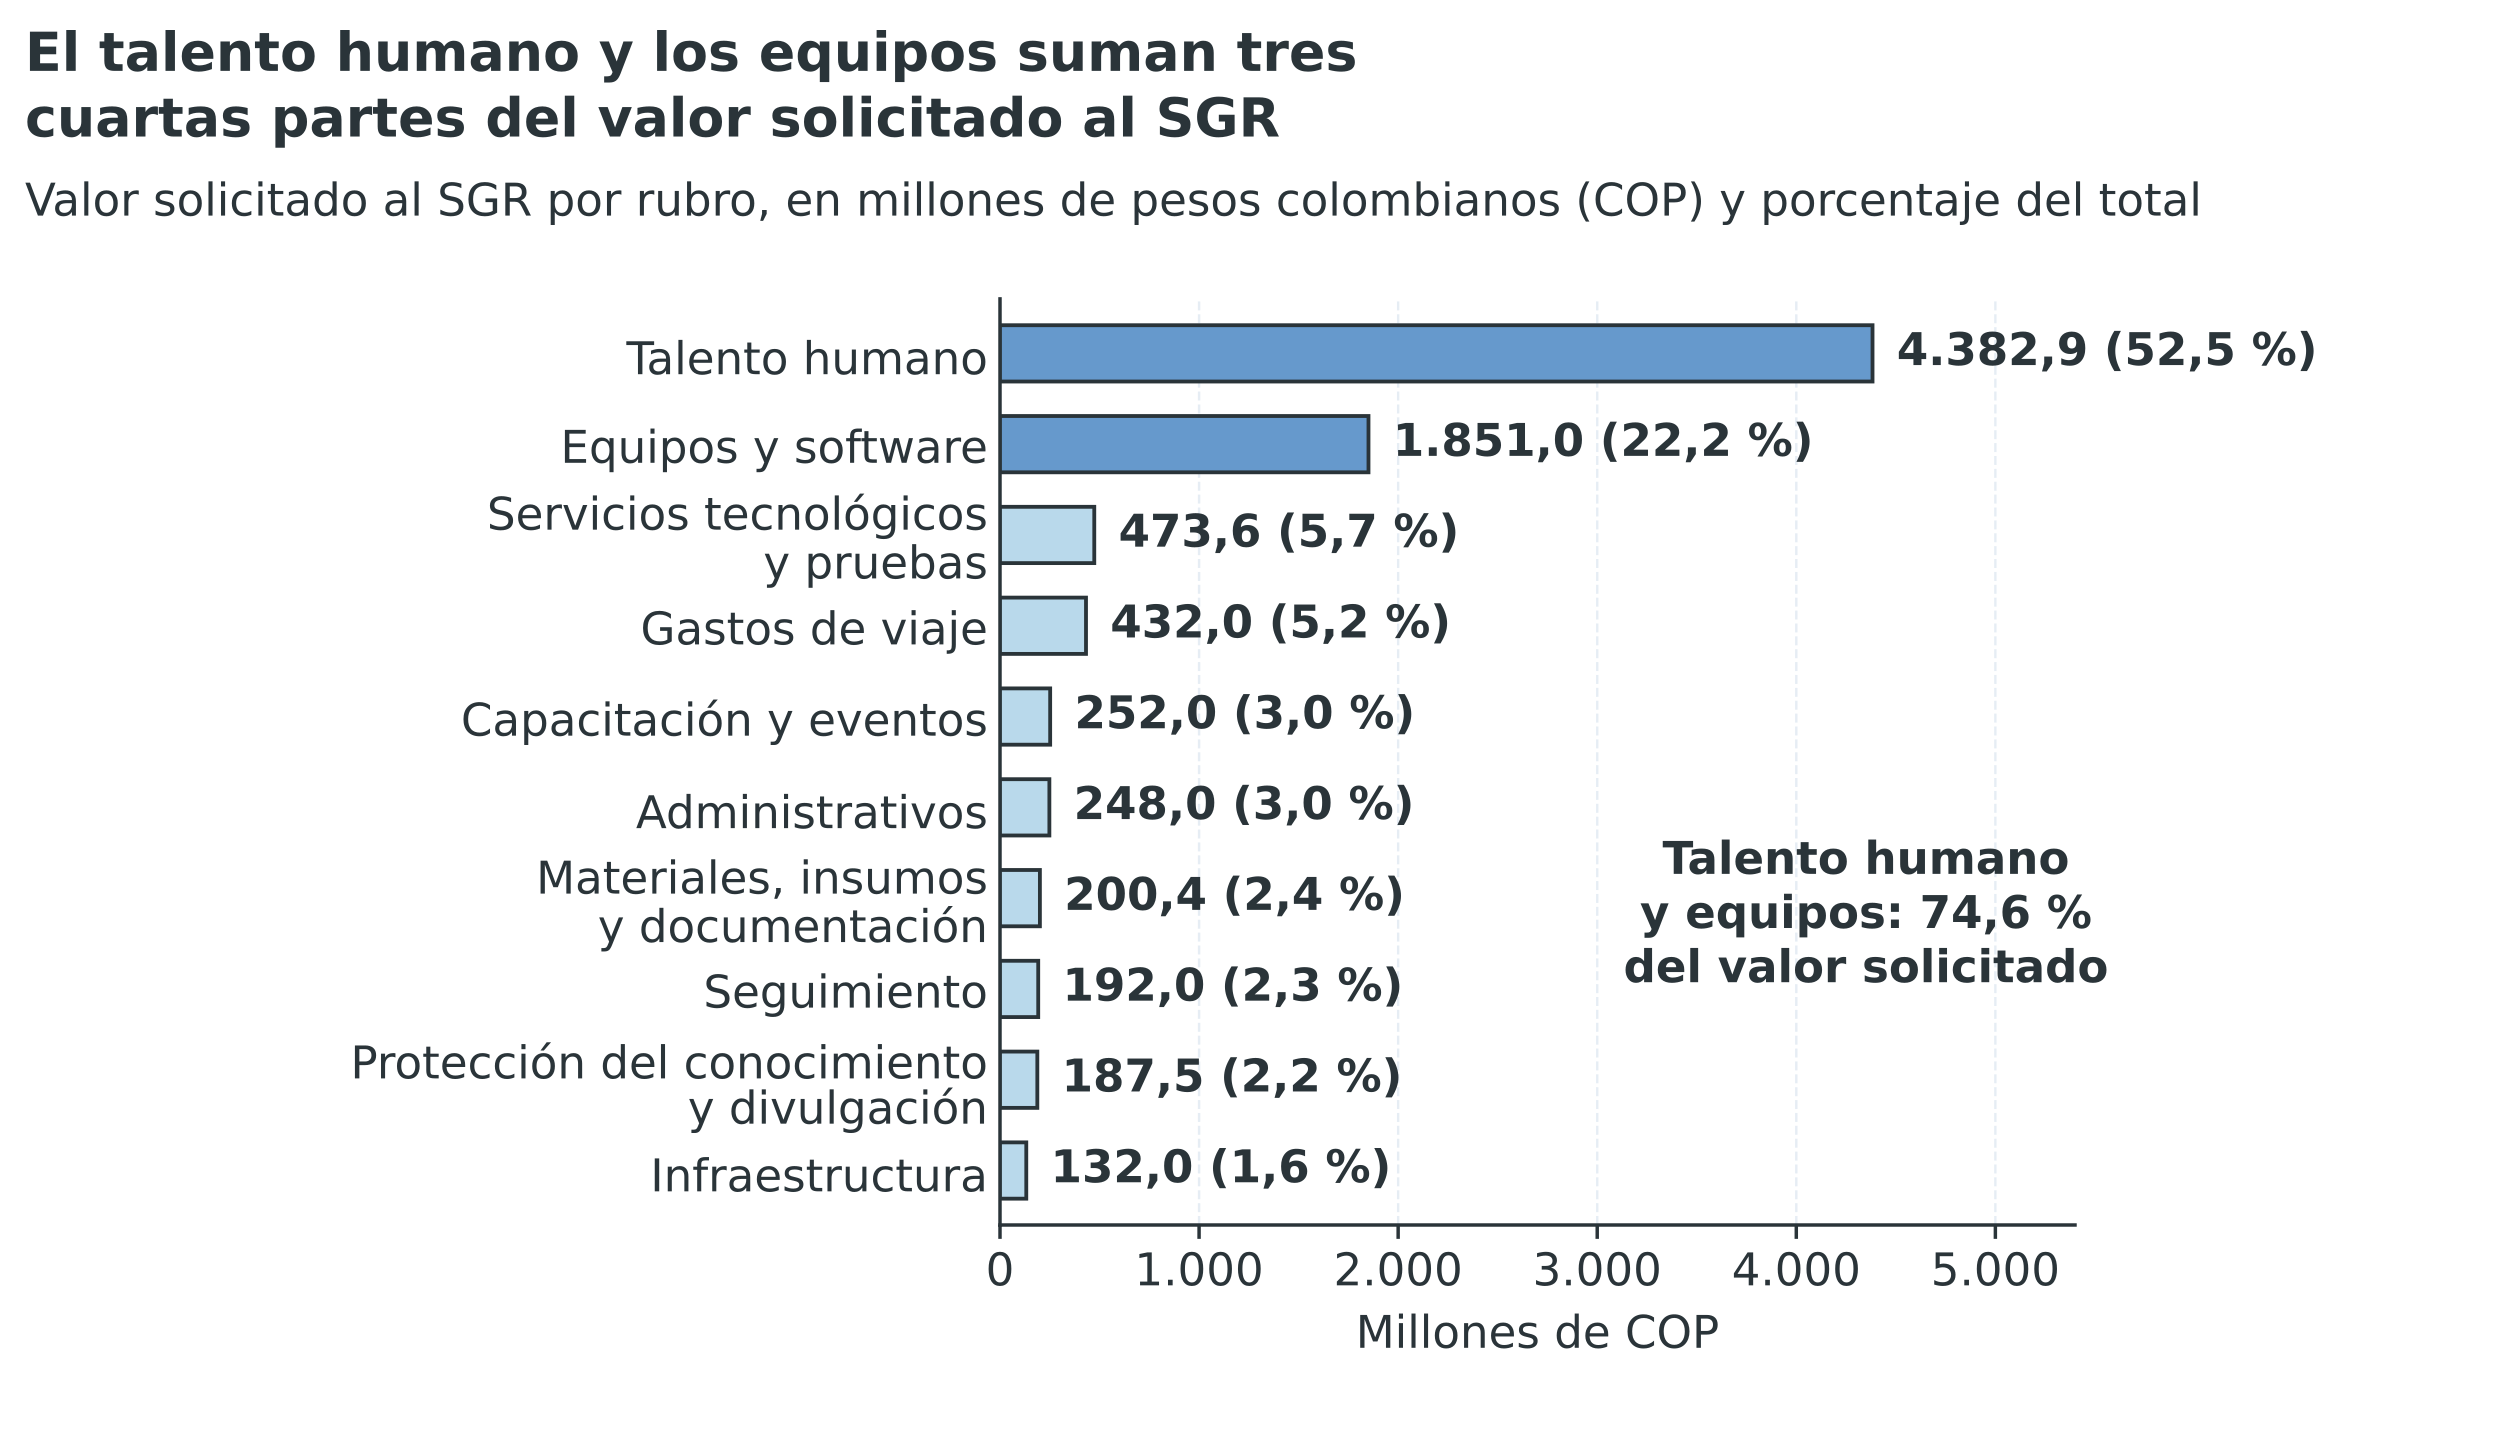
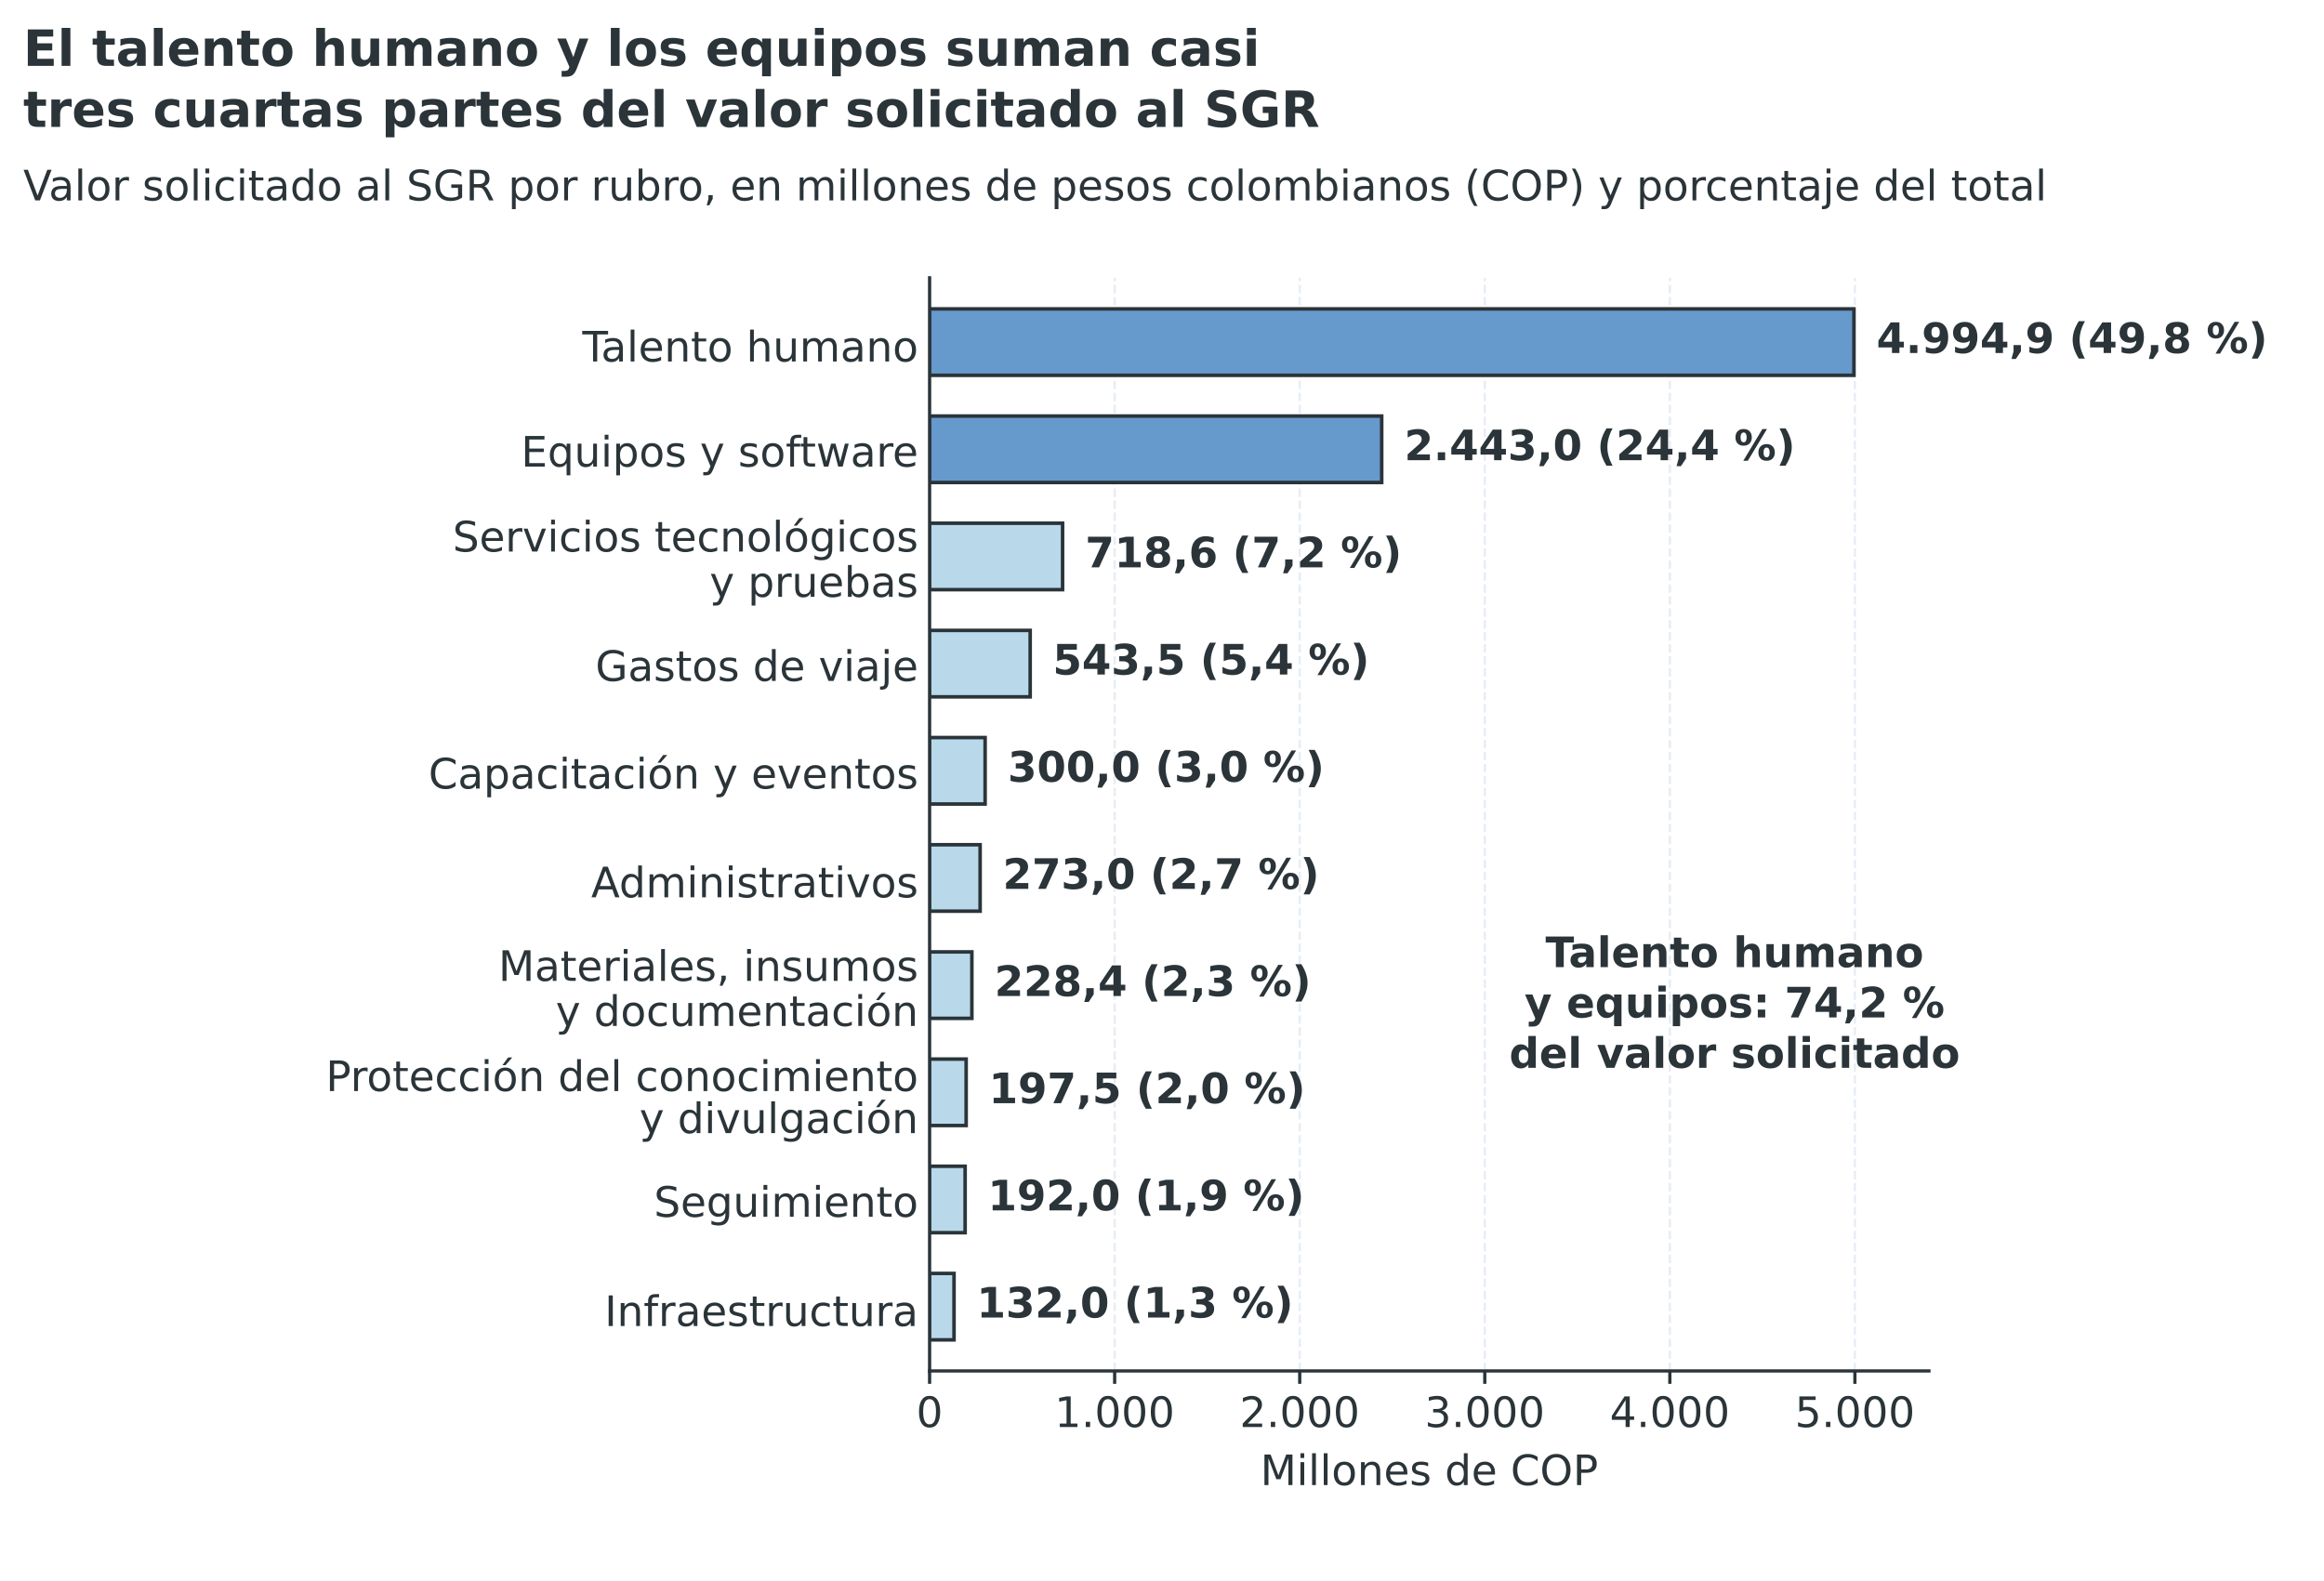
- <svg xmlns="http://www.w3.org/2000/svg" xmlns:xlink="http://www.w3.org/1999/xlink" width="720pt" height="417.6pt" viewBox="0 0 720 417.6" version="1.1">
+ <svg xmlns="http://www.w3.org/2000/svg" xmlns:xlink="http://www.w3.org/1999/xlink" width="720pt" height="489.6pt" viewBox="0 0 720 489.6" version="1.1">
  <defs>
    <style type="text/css">*{stroke-linejoin: round; stroke-linecap: butt}</style>
  </defs>
  <g id="figure_1">
    <g id="patch_1">
-       <path d="M 0 417.6  L 720 417.6  L 720 0  L 0 0  L 0 417.6  z " style="fill: none; opacity: 0" />
+       <path d="M 0 489.6  L 720 489.6  L 720 0  L 0 0  L 0 489.6  z " style="fill: none; opacity: 0" />
    </g>
    <g id="axes_1">
      <g id="text_1">
-         <text style="font-weight: 700; font-size: 15.5px; font-family: 'DejaVu Sans', 'Liberation Sans', 'Arial', sans-serif; text-anchor: start; fill: #2a3439" x="7.2" y="20.418" transform="rotate(-0 7.2 20.41758)">El talento humano y los equipos suman tres</text>
+         <text style="font-weight: 700; font-size: 15.5px; font-family: 'DejaVu Sans', 'Liberation Sans', 'Arial', sans-serif; text-anchor: start; fill: #2a3439" x="7.2" y="20.418" transform="rotate(-0 7.2 20.41758)">El talento humano y los equipos suman casi</text>
      </g>
      <g id="text_2">
-         <text style="font-weight: 700; font-size: 15.5px; font-family: 'DejaVu Sans', 'Liberation Sans', 'Arial', sans-serif; text-anchor: start; fill: #2a3439" x="7.2" y="39.328" transform="rotate(-0 7.2 39.32758)">cuartas partes del valor solicitado al SGR</text>
+         <text style="font-weight: 700; font-size: 15.5px; font-family: 'DejaVu Sans', 'Liberation Sans', 'Arial', sans-serif; text-anchor: start; fill: #2a3439" x="7.2" y="39.328" transform="rotate(-0 7.2 39.32758)">tres cuartas partes del valor solicitado al SGR</text>
      </g>
      <g id="text_3">
        <text style="font-size: 13px; font-family: 'DejaVu Sans', 'Liberation Sans', 'Arial', sans-serif; text-anchor: start; fill: #2a3439" x="7.2" y="62.098" transform="rotate(-0 7.2 62.09797)">Valor solicitado al SGR por rubro, en millones de pesos colombianos (COP) y porcentaje del total</text>
      </g>
    </g>
    <g id="axes_2">
      <g id="patch_2">
-         <path d="M 288 352.8  L 597.6 352.8  L 597.6 86.08  L 288 86.08  L 288 352.8  z " style="fill: none; opacity: 0" />
+         <path d="M 288 424.8  L 597.6 424.8  L 597.6 86.08  L 288 86.08  L 288 424.8  z " style="fill: none; opacity: 0" />
      </g>
      <g id="matplotlib.axis_1">
        <g id="xtick_1">
          <g id="line2d_1">
-             <path d="M 288 352.8  L 288 86.08  " clip-path="url(#pd6c844743f)" style="fill: none; stroke-dasharray: 2.59,1.12; stroke-dashoffset: 0; stroke: #9eb9d4; stroke-opacity: 0.25; stroke-width: 0.7" />
+             <path d="M 288 424.8  L 288 86.08  " clip-path="url(#pc022ebdc9c)" style="fill: none; stroke-dasharray: 2.59,1.12; stroke-dashoffset: 0; stroke: #9eb9d4; stroke-opacity: 0.25; stroke-width: 0.7" />
          </g>
          <g id="line2d_2">
            <defs>
-               <path id="m491a578ebb" d="M 0 0  L 0 4  " style="stroke: #2a3439" />
+               <path id="mca0df63624" d="M 0 0  L 0 4  " style="stroke: #2a3439" />
            </defs>
            <g>
-               <use xlink:href="#m491a578ebb" x="288" y="352.8" style="fill: #2a3439; stroke: #2a3439" />
+               <use xlink:href="#mca0df63624" x="288" y="424.8" style="fill: #2a3439; stroke: #2a3439" />
            </g>
          </g>
          <g id="text_4">
-             <text style="font-size: 13px; font-family: 'DejaVu Sans', 'Liberation Sans', 'Arial', sans-serif; text-anchor: middle; fill: #2a3439" x="288" y="370.177" transform="rotate(-0 288 370.177)">0</text>
+             <text style="font-size: 13px; font-family: 'DejaVu Sans', 'Liberation Sans', 'Arial', sans-serif; text-anchor: middle; fill: #2a3439" x="288" y="442.177" transform="rotate(-0 288 442.177)">0</text>
          </g>
        </g>
        <g id="xtick_2">
          <g id="line2d_3">
-             <path d="M 345.333 352.8  L 345.333 86.08  " clip-path="url(#pd6c844743f)" style="fill: none; stroke-dasharray: 2.59,1.12; stroke-dashoffset: 0; stroke: #9eb9d4; stroke-opacity: 0.25; stroke-width: 0.7" />
+             <path d="M 345.333 424.8  L 345.333 86.08  " clip-path="url(#pc022ebdc9c)" style="fill: none; stroke-dasharray: 2.59,1.12; stroke-dashoffset: 0; stroke: #9eb9d4; stroke-opacity: 0.25; stroke-width: 0.7" />
          </g>
          <g id="line2d_4">
            <g>
-               <use xlink:href="#m491a578ebb" x="345.333" y="352.8" style="fill: #2a3439; stroke: #2a3439" />
+               <use xlink:href="#mca0df63624" x="345.333" y="424.8" style="fill: #2a3439; stroke: #2a3439" />
            </g>
          </g>
          <g id="text_5">
-             <text style="font-size: 13px; font-family: 'DejaVu Sans', 'Liberation Sans', 'Arial', sans-serif; text-anchor: middle; fill: #2a3439" x="345.333" y="370.177" transform="rotate(-0 345.3333 370.177)">1.000</text>
+             <text style="font-size: 13px; font-family: 'DejaVu Sans', 'Liberation Sans', 'Arial', sans-serif; text-anchor: middle; fill: #2a3439" x="345.333" y="442.177" transform="rotate(-0 345.3333 442.177)">1.000</text>
          </g>
        </g>
        <g id="xtick_3">
          <g id="line2d_5">
-             <path d="M 402.667 352.8  L 402.667 86.08  " clip-path="url(#pd6c844743f)" style="fill: none; stroke-dasharray: 2.59,1.12; stroke-dashoffset: 0; stroke: #9eb9d4; stroke-opacity: 0.25; stroke-width: 0.7" />
+             <path d="M 402.667 424.8  L 402.667 86.08  " clip-path="url(#pc022ebdc9c)" style="fill: none; stroke-dasharray: 2.59,1.12; stroke-dashoffset: 0; stroke: #9eb9d4; stroke-opacity: 0.25; stroke-width: 0.7" />
          </g>
          <g id="line2d_6">
            <g>
-               <use xlink:href="#m491a578ebb" x="402.667" y="352.8" style="fill: #2a3439; stroke: #2a3439" />
+               <use xlink:href="#mca0df63624" x="402.667" y="424.8" style="fill: #2a3439; stroke: #2a3439" />
            </g>
          </g>
          <g id="text_6">
-             <text style="font-size: 13px; font-family: 'DejaVu Sans', 'Liberation Sans', 'Arial', sans-serif; text-anchor: middle; fill: #2a3439" x="402.667" y="370.177" transform="rotate(-0 402.6667 370.177)">2.000</text>
+             <text style="font-size: 13px; font-family: 'DejaVu Sans', 'Liberation Sans', 'Arial', sans-serif; text-anchor: middle; fill: #2a3439" x="402.667" y="442.177" transform="rotate(-0 402.6667 442.177)">2.000</text>
          </g>
        </g>
        <g id="xtick_4">
          <g id="line2d_7">
-             <path d="M 460 352.8  L 460 86.08  " clip-path="url(#pd6c844743f)" style="fill: none; stroke-dasharray: 2.59,1.12; stroke-dashoffset: 0; stroke: #9eb9d4; stroke-opacity: 0.25; stroke-width: 0.7" />
+             <path d="M 460 424.8  L 460 86.08  " clip-path="url(#pc022ebdc9c)" style="fill: none; stroke-dasharray: 2.59,1.12; stroke-dashoffset: 0; stroke: #9eb9d4; stroke-opacity: 0.25; stroke-width: 0.7" />
          </g>
          <g id="line2d_8">
            <g>
-               <use xlink:href="#m491a578ebb" x="460" y="352.8" style="fill: #2a3439; stroke: #2a3439" />
+               <use xlink:href="#mca0df63624" x="460" y="424.8" style="fill: #2a3439; stroke: #2a3439" />
            </g>
          </g>
          <g id="text_7">
-             <text style="font-size: 13px; font-family: 'DejaVu Sans', 'Liberation Sans', 'Arial', sans-serif; text-anchor: middle; fill: #2a3439" x="460" y="370.177" transform="rotate(-0 460 370.177)">3.000</text>
+             <text style="font-size: 13px; font-family: 'DejaVu Sans', 'Liberation Sans', 'Arial', sans-serif; text-anchor: middle; fill: #2a3439" x="460" y="442.177" transform="rotate(-0 460 442.177)">3.000</text>
          </g>
        </g>
        <g id="xtick_5">
          <g id="line2d_9">
-             <path d="M 517.333 352.8  L 517.333 86.08  " clip-path="url(#pd6c844743f)" style="fill: none; stroke-dasharray: 2.59,1.12; stroke-dashoffset: 0; stroke: #9eb9d4; stroke-opacity: 0.25; stroke-width: 0.7" />
+             <path d="M 517.333 424.8  L 517.333 86.08  " clip-path="url(#pc022ebdc9c)" style="fill: none; stroke-dasharray: 2.59,1.12; stroke-dashoffset: 0; stroke: #9eb9d4; stroke-opacity: 0.25; stroke-width: 0.7" />
          </g>
          <g id="line2d_10">
            <g>
-               <use xlink:href="#m491a578ebb" x="517.333" y="352.8" style="fill: #2a3439; stroke: #2a3439" />
+               <use xlink:href="#mca0df63624" x="517.333" y="424.8" style="fill: #2a3439; stroke: #2a3439" />
            </g>
          </g>
          <g id="text_8">
-             <text style="font-size: 13px; font-family: 'DejaVu Sans', 'Liberation Sans', 'Arial', sans-serif; text-anchor: middle; fill: #2a3439" x="517.333" y="370.177" transform="rotate(-0 517.3333 370.177)">4.000</text>
+             <text style="font-size: 13px; font-family: 'DejaVu Sans', 'Liberation Sans', 'Arial', sans-serif; text-anchor: middle; fill: #2a3439" x="517.333" y="442.177" transform="rotate(-0 517.3333 442.177)">4.000</text>
          </g>
        </g>
        <g id="xtick_6">
          <g id="line2d_11">
-             <path d="M 574.667 352.8  L 574.667 86.08  " clip-path="url(#pd6c844743f)" style="fill: none; stroke-dasharray: 2.59,1.12; stroke-dashoffset: 0; stroke: #9eb9d4; stroke-opacity: 0.25; stroke-width: 0.7" />
+             <path d="M 574.667 424.8  L 574.667 86.08  " clip-path="url(#pc022ebdc9c)" style="fill: none; stroke-dasharray: 2.59,1.12; stroke-dashoffset: 0; stroke: #9eb9d4; stroke-opacity: 0.25; stroke-width: 0.7" />
          </g>
          <g id="line2d_12">
            <g>
-               <use xlink:href="#m491a578ebb" x="574.667" y="352.8" style="fill: #2a3439; stroke: #2a3439" />
+               <use xlink:href="#mca0df63624" x="574.667" y="424.8" style="fill: #2a3439; stroke: #2a3439" />
            </g>
          </g>
          <g id="text_9">
-             <text style="font-size: 13px; font-family: 'DejaVu Sans', 'Liberation Sans', 'Arial', sans-serif; text-anchor: middle; fill: #2a3439" x="574.667" y="370.177" transform="rotate(-0 574.6667 370.177)">5.000</text>
+             <text style="font-size: 13px; font-family: 'DejaVu Sans', 'Liberation Sans', 'Arial', sans-serif; text-anchor: middle; fill: #2a3439" x="574.667" y="442.177" transform="rotate(-0 574.6667 442.177)">5.000</text>
          </g>
        </g>
        <g id="text_10">
-           <text style="font-size: 13px; font-family: 'DejaVu Sans', 'Liberation Sans', 'Arial', sans-serif; text-anchor: middle; fill: #2a3439" x="442.8" y="388.178" transform="rotate(-0 442.8 388.178)">Millones de COP</text>
+           <text style="font-size: 13px; font-family: 'DejaVu Sans', 'Liberation Sans', 'Arial', sans-serif; text-anchor: middle; fill: #2a3439" x="442.8" y="460.178" transform="rotate(-0 442.8 460.178)">Millones de COP</text>
        </g>
      </g>
      <g id="matplotlib.axis_2">
        <g id="ytick_1">
          <g id="line2d_13" />
          <g id="text_11">
-             <text style="font-size: 13px; font-family: 'DejaVu Sans', 'Liberation Sans', 'Arial', sans-serif; text-anchor: end; fill: #2a3439" x="284.5" y="107.768" transform="rotate(-0 284.5 107.7677)">Talento humano</text>
+             <text style="font-size: 13px; font-family: 'DejaVu Sans', 'Liberation Sans', 'Arial', sans-serif; text-anchor: end; fill: #2a3439" x="284.5" y="112.003" transform="rotate(-0 284.5 112.003)">Talento humano</text>
          </g>
        </g>
        <g id="ytick_2">
          <g id="line2d_14" />
          <g id="text_12">
-             <text style="font-size: 13px; font-family: 'DejaVu Sans', 'Liberation Sans', 'Arial', sans-serif; text-anchor: end; fill: #2a3439" x="284.5" y="133.287" transform="rotate(-0 284.5 133.287)">Equipos y software</text>
+             <text style="font-size: 13px; font-family: 'DejaVu Sans', 'Liberation Sans', 'Arial', sans-serif; text-anchor: end; fill: #2a3439" x="284.5" y="144.581" transform="rotate(-0 284.5 144.5811)">Equipos y software</text>
          </g>
        </g>
        <g id="ytick_3">
          <g id="line2d_15" />
          <g id="text_13">
-             <text style="font-size: 13px; font-family: 'DejaVu Sans', 'Liberation Sans', 'Arial', sans-serif; fill: #2a3439" transform="translate(140.2386 152.546)">Servicios tecnológicos</text>
-             <text style="font-size: 13px; font-family: 'DejaVu Sans', 'Liberation Sans', 'Arial', sans-serif; fill: #2a3439" transform="translate(219.8473 166.586)">y pruebas</text>
+             <text style="font-size: 13px; font-family: 'DejaVu Sans', 'Liberation Sans', 'Arial', sans-serif; fill: #2a3439" transform="translate(140.2386 170.899)">Servicios tecnológicos</text>
+             <text style="font-size: 13px; font-family: 'DejaVu Sans', 'Liberation Sans', 'Arial', sans-serif; fill: #2a3439" transform="translate(219.8473 184.939)">y pruebas</text>
          </g>
        </g>
        <g id="ytick_4">
          <g id="line2d_16" />
          <g id="text_14">
-             <text style="font-size: 13px; font-family: 'DejaVu Sans', 'Liberation Sans', 'Arial', sans-serif; text-anchor: end; fill: #2a3439" x="284.5" y="185.585" transform="rotate(-0 284.5 185.5851)">Gastos de viaje</text>
+             <text style="font-size: 13px; font-family: 'DejaVu Sans', 'Liberation Sans', 'Arial', sans-serif; text-anchor: end; fill: #2a3439" x="284.5" y="210.997" transform="rotate(-0 284.5 210.9968)">Gastos de viaje</text>
          </g>
        </g>
        <g id="ytick_5">
          <g id="line2d_17" />
          <g id="text_15">
-             <text style="font-size: 13px; font-family: 'DejaVu Sans', 'Liberation Sans', 'Arial', sans-serif; text-anchor: end; fill: #2a3439" x="284.5" y="211.864" transform="rotate(-0 284.5 211.8641)">Capacitación y eventos</text>
+             <text style="font-size: 13px; font-family: 'DejaVu Sans', 'Liberation Sans', 'Arial', sans-serif; text-anchor: end; fill: #2a3439" x="284.5" y="244.335" transform="rotate(-0 284.5 244.3347)">Capacitación y eventos</text>
          </g>
        </g>
        <g id="ytick_6">
          <g id="line2d_18" />
          <g id="text_16">
-             <text style="font-size: 13px; font-family: 'DejaVu Sans', 'Liberation Sans', 'Arial', sans-serif; text-anchor: end; fill: #2a3439" x="284.5" y="238.513" transform="rotate(-0 284.5 238.5128)">Administrativos</text>
+             <text style="font-size: 13px; font-family: 'DejaVu Sans', 'Liberation Sans', 'Arial', sans-serif; text-anchor: end; fill: #2a3439" x="284.5" y="278.042" transform="rotate(-0 284.5 278.0422)">Administrativos</text>
          </g>
        </g>
        <g id="ytick_7">
          <g id="line2d_19" />
          <g id="text_17">
-             <text style="font-size: 13px; font-family: 'DejaVu Sans', 'Liberation Sans', 'Arial', sans-serif; fill: #2a3439" transform="translate(154.4025 257.3483)">Materiales, insumos</text>
-             <text style="font-size: 13px; font-family: 'DejaVu Sans', 'Liberation Sans', 'Arial', sans-serif; fill: #2a3439" transform="translate(172.1637 271.3121)">y documentación</text>
+             <text style="font-size: 13px; font-family: 'DejaVu Sans', 'Liberation Sans', 'Arial', sans-serif; fill: #2a3439" transform="translate(154.4025 303.9365)">Materiales, insumos</text>
+             <text style="font-size: 13px; font-family: 'DejaVu Sans', 'Liberation Sans', 'Arial', sans-serif; fill: #2a3439" transform="translate(172.1637 317.9004)">y documentación</text>
          </g>
        </g>
        <g id="ytick_8">
          <g id="line2d_20" />
          <g id="text_18">
-             <text style="font-size: 13px; font-family: 'DejaVu Sans', 'Liberation Sans', 'Arial', sans-serif; text-anchor: end; fill: #2a3439" x="284.5" y="290.181" transform="rotate(-0 284.5 290.1811)">Seguimiento</text>
+             <text style="font-size: 13px; font-family: 'DejaVu Sans', 'Liberation Sans', 'Arial', sans-serif; fill: #2a3439" transform="translate(100.9359 338.0676)">Protección del conocimiento</text>
+             <text style="font-size: 13px; font-family: 'DejaVu Sans', 'Liberation Sans', 'Arial', sans-serif; fill: #2a3439" transform="translate(198.0927 351.1082)">y divulgación</text>
          </g>
        </g>
        <g id="ytick_9">
          <g id="line2d_21" />
          <g id="text_19">
-             <text style="font-size: 13px; font-family: 'DejaVu Sans', 'Liberation Sans', 'Arial', sans-serif; fill: #2a3439" transform="translate(100.9359 310.5695)">Protección del conocimiento</text>
-             <text style="font-size: 13px; font-family: 'DejaVu Sans', 'Liberation Sans', 'Arial', sans-serif; fill: #2a3439" transform="translate(198.0927 323.6102)">y divulgación</text>
+             <text style="font-size: 13px; font-family: 'DejaVu Sans', 'Liberation Sans', 'Arial', sans-serif; text-anchor: end; fill: #2a3439" x="284.5" y="377.036" transform="rotate(-0 284.5 377.036)">Seguimiento</text>
          </g>
        </g>
        <g id="ytick_10">
          <g id="line2d_22" />
          <g id="text_20">
-             <text style="font-size: 13px; font-family: 'DejaVu Sans', 'Liberation Sans', 'Arial', sans-serif; text-anchor: end; fill: #2a3439" x="284.5" y="343.109" transform="rotate(-0 284.5 343.1089)">Infraestructura</text>
+             <text style="font-size: 13px; font-family: 'DejaVu Sans', 'Liberation Sans', 'Arial', sans-serif; text-anchor: end; fill: #2a3439" x="284.5" y="410.874" transform="rotate(-0 284.5 410.8736)">Infraestructura</text>
          </g>
        </g>
      </g>
      <g id="patch_3">
-         <path d="M 288 352.8  L 288 86.08  " style="fill: none; stroke: #2a3439; stroke-linejoin: miter; stroke-linecap: square" />
+         <path d="M 288 424.8  L 288 86.08  " style="fill: none; stroke: #2a3439; stroke-linejoin: miter; stroke-linecap: square" />
      </g>
      <g id="patch_4">
-         <path d="M 288 352.8  L 597.6 352.8  " style="fill: none; stroke: #2a3439; stroke-linejoin: miter; stroke-linecap: square" />
+         <path d="M 288 424.8  L 597.6 424.8  " style="fill: none; stroke: #2a3439; stroke-linejoin: miter; stroke-linecap: square" />
      </g>
      <g id="patch_5">
-         <path d="M 288 93.663  L 539.285 93.663  L 539.285 109.876  L 288 109.876  z " clip-path="url(#pd6c844743f)" style="fill: #6699cc; stroke: #2a3439; stroke-width: 1.1; stroke-linejoin: miter" />
+         <path d="M 288 95.71  L 574.373 95.71  L 574.373 116.299  L 288 116.299  z " clip-path="url(#pc022ebdc9c)" style="fill: #6699cc; stroke: #2a3439; stroke-width: 1.1; stroke-linejoin: miter" />
      </g>
      <g id="text_21">
-         <text style="font-weight: 700; font-size: 13px; font-family: 'DejaVu Sans', 'Liberation Sans', 'Arial', sans-serif; text-anchor: start; fill: #2a3439" x="546.285" y="105.146" transform="rotate(-0 546.2851 105.1464)">4.382,9 (52,5 %)</text>
+         <text style="font-weight: 700; font-size: 13px; font-family: 'DejaVu Sans', 'Liberation Sans', 'Arial', sans-serif; text-anchor: start; fill: #2a3439" x="581.373" y="109.382" transform="rotate(-0 581.3731 109.3817)">4.994,9 (49,8 %)</text>
      </g>
      <g id="patch_6">
-         <path d="M 288 119.812  L 394.124 119.812  L 394.124 136.025  L 288 136.025  z " clip-path="url(#pd6c844743f)" style="fill: #6699cc; stroke: #2a3439; stroke-width: 1.1; stroke-linejoin: miter" />
+         <path d="M 288 128.918  L 428.065 128.918  L 428.065 149.507  L 288 149.507  z " clip-path="url(#pc022ebdc9c)" style="fill: #6699cc; stroke: #2a3439; stroke-width: 1.1; stroke-linejoin: miter" />
      </g>
      <g id="text_22">
-         <text style="font-weight: 700; font-size: 13px; font-family: 'DejaVu Sans', 'Liberation Sans', 'Arial', sans-serif; text-anchor: start; fill: #2a3439" x="401.124" y="131.295" transform="rotate(-0 401.124 131.2954)">1.851,0 (22,2 %)</text>
+         <text style="font-weight: 700; font-size: 13px; font-family: 'DejaVu Sans', 'Liberation Sans', 'Arial', sans-serif; text-anchor: start; fill: #2a3439" x="435.065" y="142.59" transform="rotate(-0 435.0653 142.5895)">2.443,0 (24,4 %)</text>
      </g>
      <g id="patch_7">
-         <path d="M 288 145.961  L 315.151 145.961  L 315.151 162.174  L 288 162.174  z " clip-path="url(#pd6c844743f)" style="fill: #b9d9eb; stroke: #2a3439; stroke-width: 1.1; stroke-linejoin: miter" />
+         <path d="M 288 162.126  L 329.197 162.126  L 329.197 182.715  L 288 182.715  z " clip-path="url(#pc022ebdc9c)" style="fill: #b9d9eb; stroke: #2a3439; stroke-width: 1.1; stroke-linejoin: miter" />
      </g>
      <g id="text_23">
-         <text style="font-weight: 700; font-size: 13px; font-family: 'DejaVu Sans', 'Liberation Sans', 'Arial', sans-serif; text-anchor: start; fill: #2a3439" x="322.151" y="157.444" transform="rotate(-0 322.1508 157.4444)">473,6 (5,7 %)</text>
+         <text style="font-weight: 700; font-size: 13px; font-family: 'DejaVu Sans', 'Liberation Sans', 'Arial', sans-serif; text-anchor: start; fill: #2a3439" x="336.197" y="175.797" transform="rotate(-0 336.1974 175.7973)">718,6 (7,2 %)</text>
      </g>
      <g id="patch_8">
-         <path d="M 288 172.11  L 312.768 172.11  L 312.768 188.323  L 288 188.323  z " clip-path="url(#pd6c844743f)" style="fill: #b9d9eb; stroke: #2a3439; stroke-width: 1.1; stroke-linejoin: miter" />
+         <path d="M 288 195.334  L 319.161 195.334  L 319.161 215.923  L 288 215.923  z " clip-path="url(#pc022ebdc9c)" style="fill: #b9d9eb; stroke: #2a3439; stroke-width: 1.1; stroke-linejoin: miter" />
      </g>
      <g id="text_24">
-         <text style="font-weight: 700; font-size: 13px; font-family: 'DejaVu Sans', 'Liberation Sans', 'Arial', sans-serif; text-anchor: start; fill: #2a3439" x="319.768" y="183.593" transform="rotate(-0 319.768 183.5934)">432,0 (5,2 %)</text>
+         <text style="font-weight: 700; font-size: 13px; font-family: 'DejaVu Sans', 'Liberation Sans', 'Arial', sans-serif; text-anchor: start; fill: #2a3439" x="326.161" y="209.005" transform="rotate(-0 326.1607 209.0052)">543,5 (5,4 %)</text>
      </g>
      <g id="patch_9">
-         <path d="M 288 198.259  L 302.448 198.259  L 302.448 214.472  L 288 214.472  z " clip-path="url(#pd6c844743f)" style="fill: #b9d9eb; stroke: #2a3439; stroke-width: 1.1; stroke-linejoin: miter" />
+         <path d="M 288 228.542  L 305.2 228.542  L 305.2 249.131  L 288 249.131  z " clip-path="url(#pc022ebdc9c)" style="fill: #b9d9eb; stroke: #2a3439; stroke-width: 1.1; stroke-linejoin: miter" />
      </g>
      <g id="text_25">
-         <text style="font-weight: 700; font-size: 13px; font-family: 'DejaVu Sans', 'Liberation Sans', 'Arial', sans-serif; text-anchor: start; fill: #2a3439" x="309.448" y="209.742" transform="rotate(-0 309.448 209.7424)">252,0 (3,0 %)</text>
+         <text style="font-weight: 700; font-size: 13px; font-family: 'DejaVu Sans', 'Liberation Sans', 'Arial', sans-serif; text-anchor: start; fill: #2a3439" x="312.2" y="242.213" transform="rotate(-0 312.2 242.213)">300,0 (3,0 %)</text>
      </g>
      <g id="patch_10">
-         <path d="M 288 224.408  L 302.219 224.408  L 302.219 240.621  L 288 240.621  z " clip-path="url(#pd6c844743f)" style="fill: #b9d9eb; stroke: #2a3439; stroke-width: 1.1; stroke-linejoin: miter" />
+         <path d="M 288 261.749  L 303.652 261.749  L 303.652 282.338  L 288 282.338  z " clip-path="url(#pc022ebdc9c)" style="fill: #b9d9eb; stroke: #2a3439; stroke-width: 1.1; stroke-linejoin: miter" />
      </g>
      <g id="text_26">
-         <text style="font-weight: 700; font-size: 13px; font-family: 'DejaVu Sans', 'Liberation Sans', 'Arial', sans-serif; text-anchor: start; fill: #2a3439" x="309.219" y="235.891" transform="rotate(-0 309.2187 235.8915)">248,0 (3,0 %)</text>
+         <text style="font-weight: 700; font-size: 13px; font-family: 'DejaVu Sans', 'Liberation Sans', 'Arial', sans-serif; text-anchor: start; fill: #2a3439" x="310.652" y="275.421" transform="rotate(-0 310.652 275.4209)">273,0 (2,7 %)</text>
      </g>
      <g id="patch_11">
-         <path d="M 288 250.557  L 299.49 250.557  L 299.49 266.77  L 288 266.77  z " clip-path="url(#pd6c844743f)" style="fill: #b9d9eb; stroke: #2a3439; stroke-width: 1.1; stroke-linejoin: miter" />
+         <path d="M 288 294.957  L 301.095 294.957  L 301.095 315.546  L 288 315.546  z " clip-path="url(#pc022ebdc9c)" style="fill: #b9d9eb; stroke: #2a3439; stroke-width: 1.1; stroke-linejoin: miter" />
      </g>
      <g id="text_27">
-         <text style="font-weight: 700; font-size: 13px; font-family: 'DejaVu Sans', 'Liberation Sans', 'Arial', sans-serif; text-anchor: start; fill: #2a3439" x="306.49" y="262.04" transform="rotate(-0 306.4896 262.0405)">200,4 (2,4 %)</text>
+         <text style="font-weight: 700; font-size: 13px; font-family: 'DejaVu Sans', 'Liberation Sans', 'Arial', sans-serif; text-anchor: start; fill: #2a3439" x="308.095" y="308.629" transform="rotate(-0 308.0949 308.6287)">228,4 (2,3 %)</text>
      </g>
      <g id="patch_12">
-         <path d="M 288 276.706  L 299.008 276.706  L 299.008 292.919  L 288 292.919  z " clip-path="url(#pd6c844743f)" style="fill: #b9d9eb; stroke: #2a3439; stroke-width: 1.1; stroke-linejoin: miter" />
+         <path d="M 288 328.165  L 299.323 328.165  L 299.323 348.754  L 288 348.754  z " clip-path="url(#pc022ebdc9c)" style="fill: #b9d9eb; stroke: #2a3439; stroke-width: 1.1; stroke-linejoin: miter" />
      </g>
      <g id="text_28">
-         <text style="font-weight: 700; font-size: 13px; font-family: 'DejaVu Sans', 'Liberation Sans', 'Arial', sans-serif; text-anchor: start; fill: #2a3439" x="306.008" y="288.19" transform="rotate(-0 306.008 288.1895)">192,0 (2,3 %)</text>
+         <text style="font-weight: 700; font-size: 13px; font-family: 'DejaVu Sans', 'Liberation Sans', 'Arial', sans-serif; text-anchor: start; fill: #2a3439" x="306.323" y="341.837" transform="rotate(-0 306.3233 341.8366)">197,5 (2,0 %)</text>
      </g>
      <g id="patch_13">
-         <path d="M 288 302.855  L 298.75 302.855  L 298.75 319.068  L 288 319.068  z " clip-path="url(#pd6c844743f)" style="fill: #b9d9eb; stroke: #2a3439; stroke-width: 1.1; stroke-linejoin: miter" />
+         <path d="M 288 361.373  L 299.008 361.373  L 299.008 381.962  L 288 381.962  z " clip-path="url(#pc022ebdc9c)" style="fill: #b9d9eb; stroke: #2a3439; stroke-width: 1.1; stroke-linejoin: miter" />
      </g>
      <g id="text_29">
-         <text style="font-weight: 700; font-size: 13px; font-family: 'DejaVu Sans', 'Liberation Sans', 'Arial', sans-serif; text-anchor: start; fill: #2a3439" x="305.75" y="314.339" transform="rotate(-0 305.75 314.3385)">187,5 (2,2 %)</text>
+         <text style="font-weight: 700; font-size: 13px; font-family: 'DejaVu Sans', 'Liberation Sans', 'Arial', sans-serif; text-anchor: start; fill: #2a3439" x="306.008" y="375.044" transform="rotate(-0 306.008 375.0444)">192,0 (1,9 %)</text>
      </g>
      <g id="patch_14">
-         <path d="M 288 329.004  L 295.568 329.004  L 295.568 345.217  L 288 345.217  z " clip-path="url(#pd6c844743f)" style="fill: #b9d9eb; stroke: #2a3439; stroke-width: 1.1; stroke-linejoin: miter" />
+         <path d="M 288 394.581  L 295.568 394.581  L 295.568 415.17  L 288 415.17  z " clip-path="url(#pc022ebdc9c)" style="fill: #b9d9eb; stroke: #2a3439; stroke-width: 1.1; stroke-linejoin: miter" />
      </g>
      <g id="text_30">
-         <text style="font-weight: 700; font-size: 13px; font-family: 'DejaVu Sans', 'Liberation Sans', 'Arial', sans-serif; text-anchor: start; fill: #2a3439" x="302.568" y="340.488" transform="rotate(-0 302.568 340.4875)">132,0 (1,6 %)</text>
+         <text style="font-weight: 700; font-size: 13px; font-family: 'DejaVu Sans', 'Liberation Sans', 'Arial', sans-serif; text-anchor: start; fill: #2a3439" x="302.568" y="408.252" transform="rotate(-0 302.568 408.2522)">132,0 (1,3 %)</text>
      </g>
      <g id="text_31">
-         <text style="font-weight: 700; font-size: 13px; font-family: 'DejaVu Sans', 'Liberation Sans', 'Arial', sans-serif; fill: #2a3439" transform="translate(478.8106 251.6672)">Talento humano</text>
-         <text style="font-weight: 700; font-size: 13px; font-family: 'DejaVu Sans', 'Liberation Sans', 'Arial', sans-serif; fill: #2a3439" transform="translate(472.3218 267.2708)">y equipos: 74,6 %</text>
-         <text style="font-weight: 700; font-size: 13px; font-family: 'DejaVu Sans', 'Liberation Sans', 'Arial', sans-serif; fill: #2a3439" transform="translate(467.5778 282.8743)">del valor solicitado</text>
+         <text style="font-weight: 700; font-size: 13px; font-family: 'DejaVu Sans', 'Liberation Sans', 'Arial', sans-serif; fill: #2a3439" transform="translate(478.8106 299.6672)">Talento humano</text>
+         <text style="font-weight: 700; font-size: 13px; font-family: 'DejaVu Sans', 'Liberation Sans', 'Arial', sans-serif; fill: #2a3439" transform="translate(472.3218 315.2708)">y equipos: 74,2 %</text>
+         <text style="font-weight: 700; font-size: 13px; font-family: 'DejaVu Sans', 'Liberation Sans', 'Arial', sans-serif; fill: #2a3439" transform="translate(467.5778 330.8743)">del valor solicitado</text>
      </g>
    </g>
  </g>
  <defs>
-     <clipPath id="pd6c844743f">
-       <rect x="288" y="86.08" width="309.6" height="266.72" />
+     <clipPath id="pc022ebdc9c">
+       <rect x="288" y="86.08" width="309.6" height="338.72" />
    </clipPath>
  </defs>
</svg>
